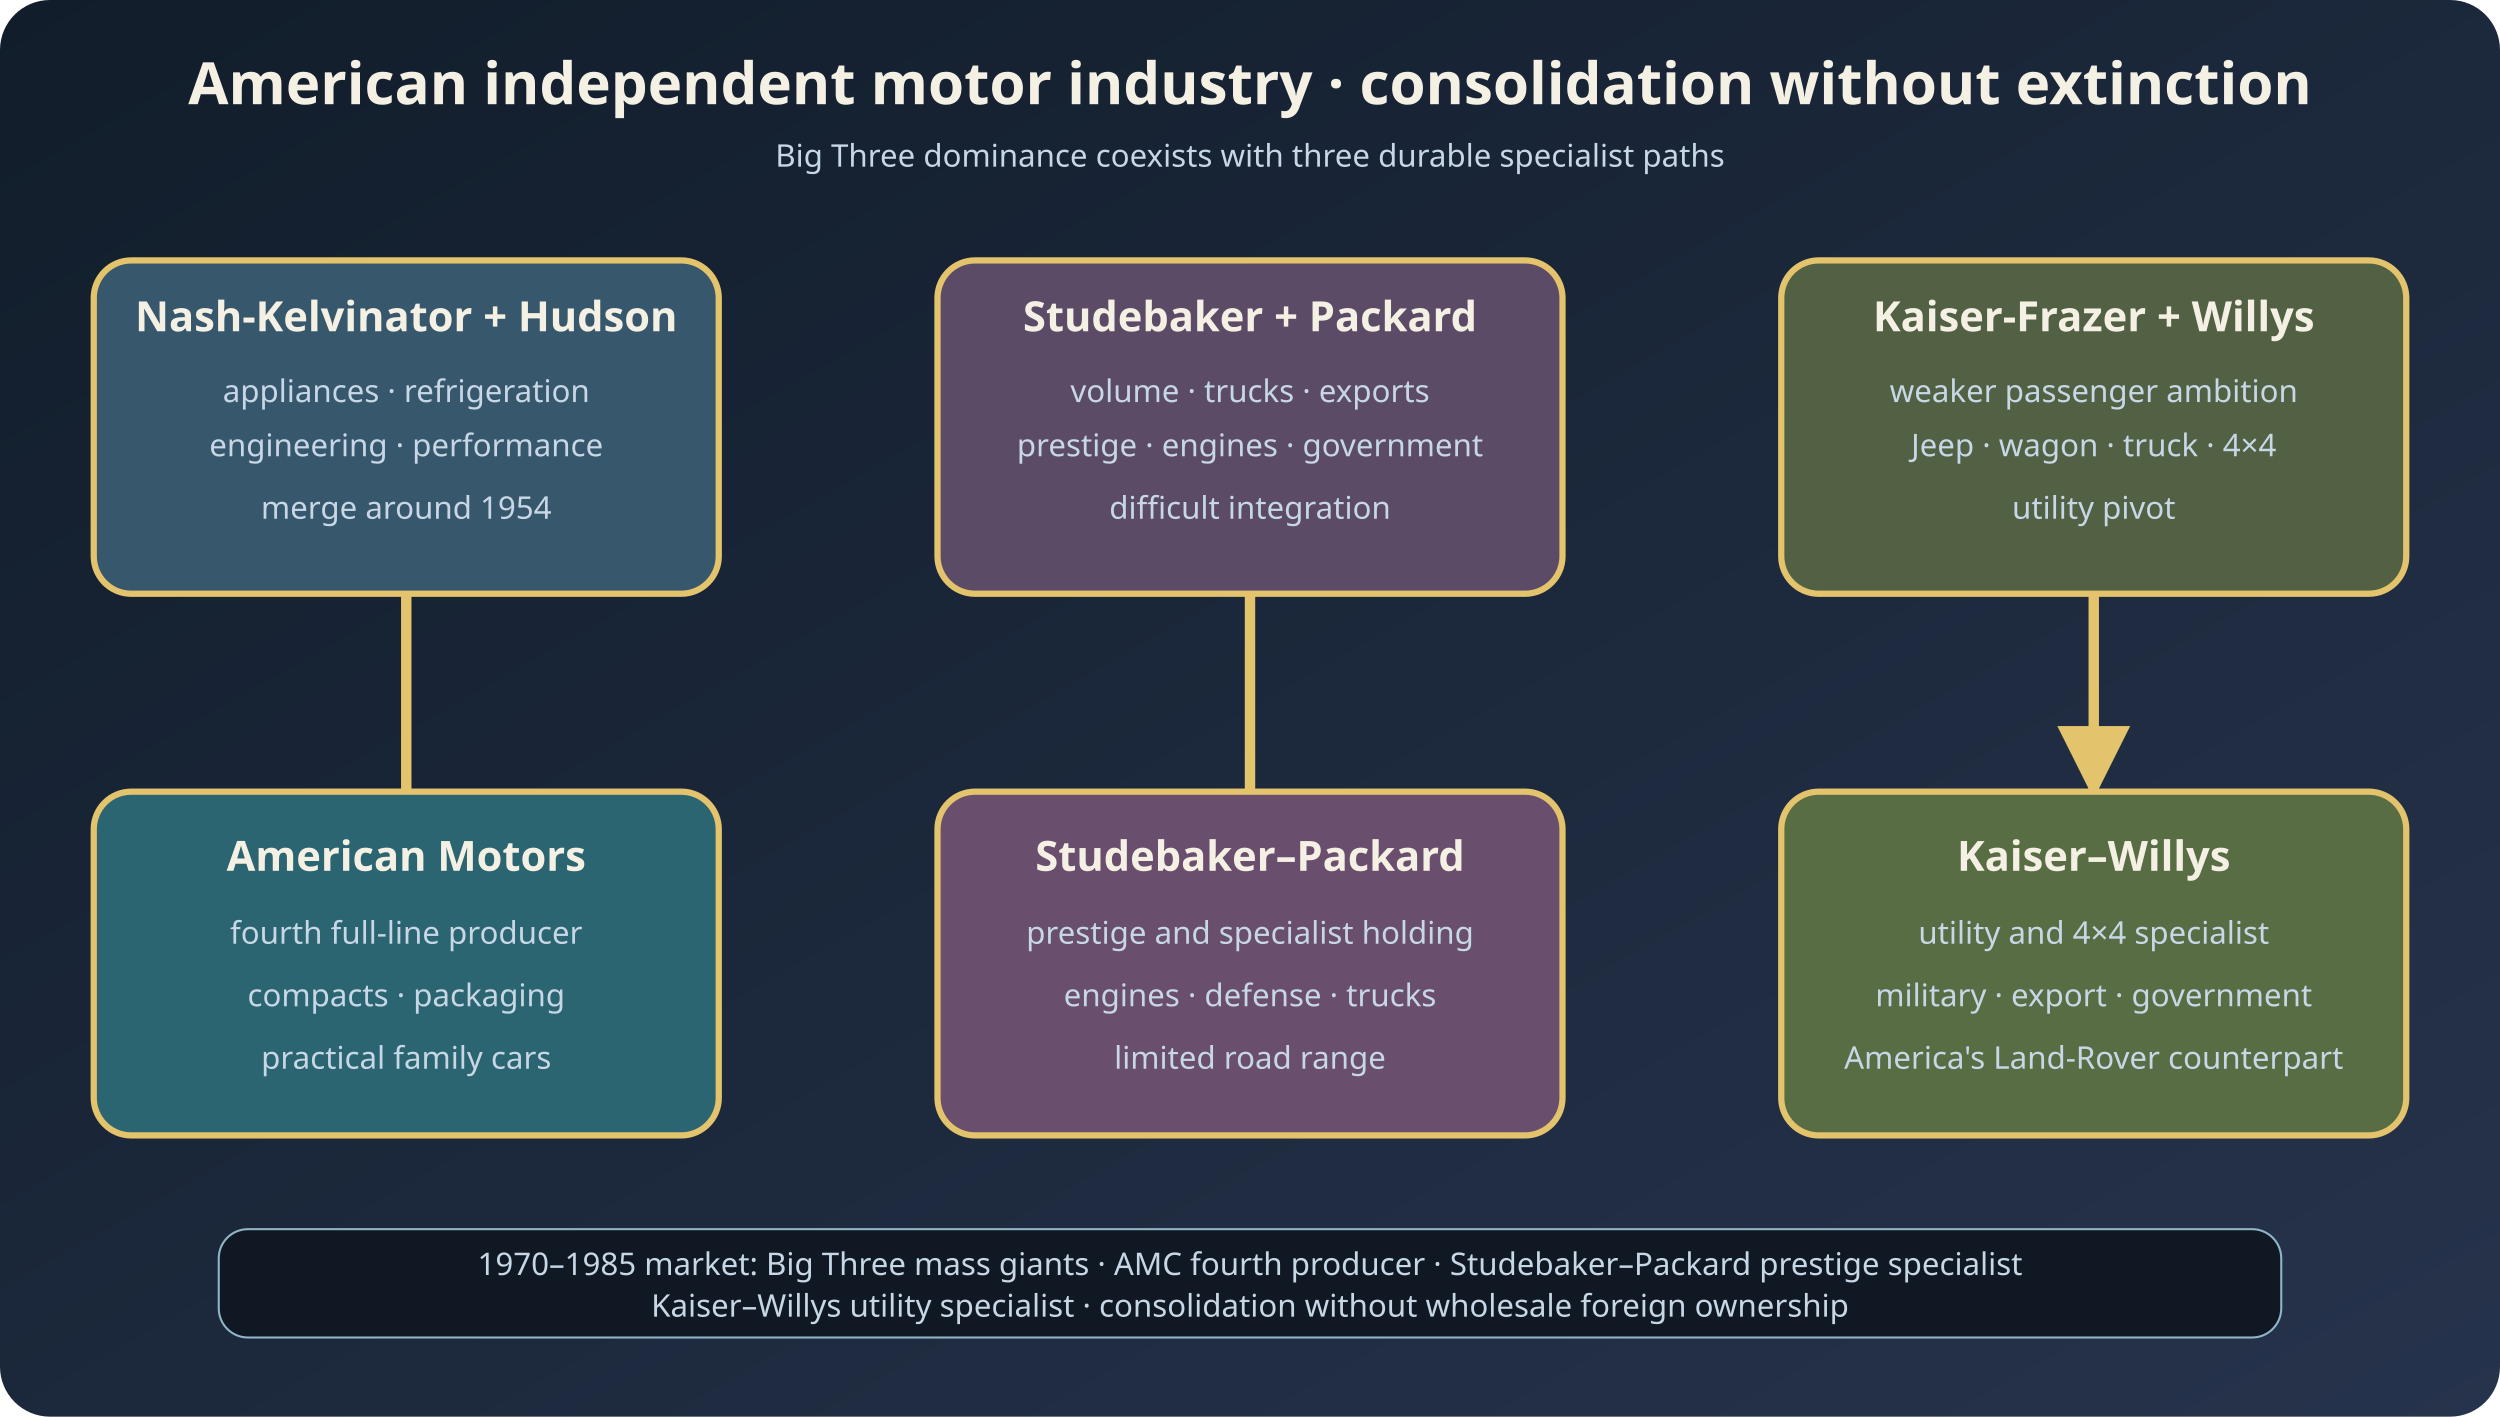
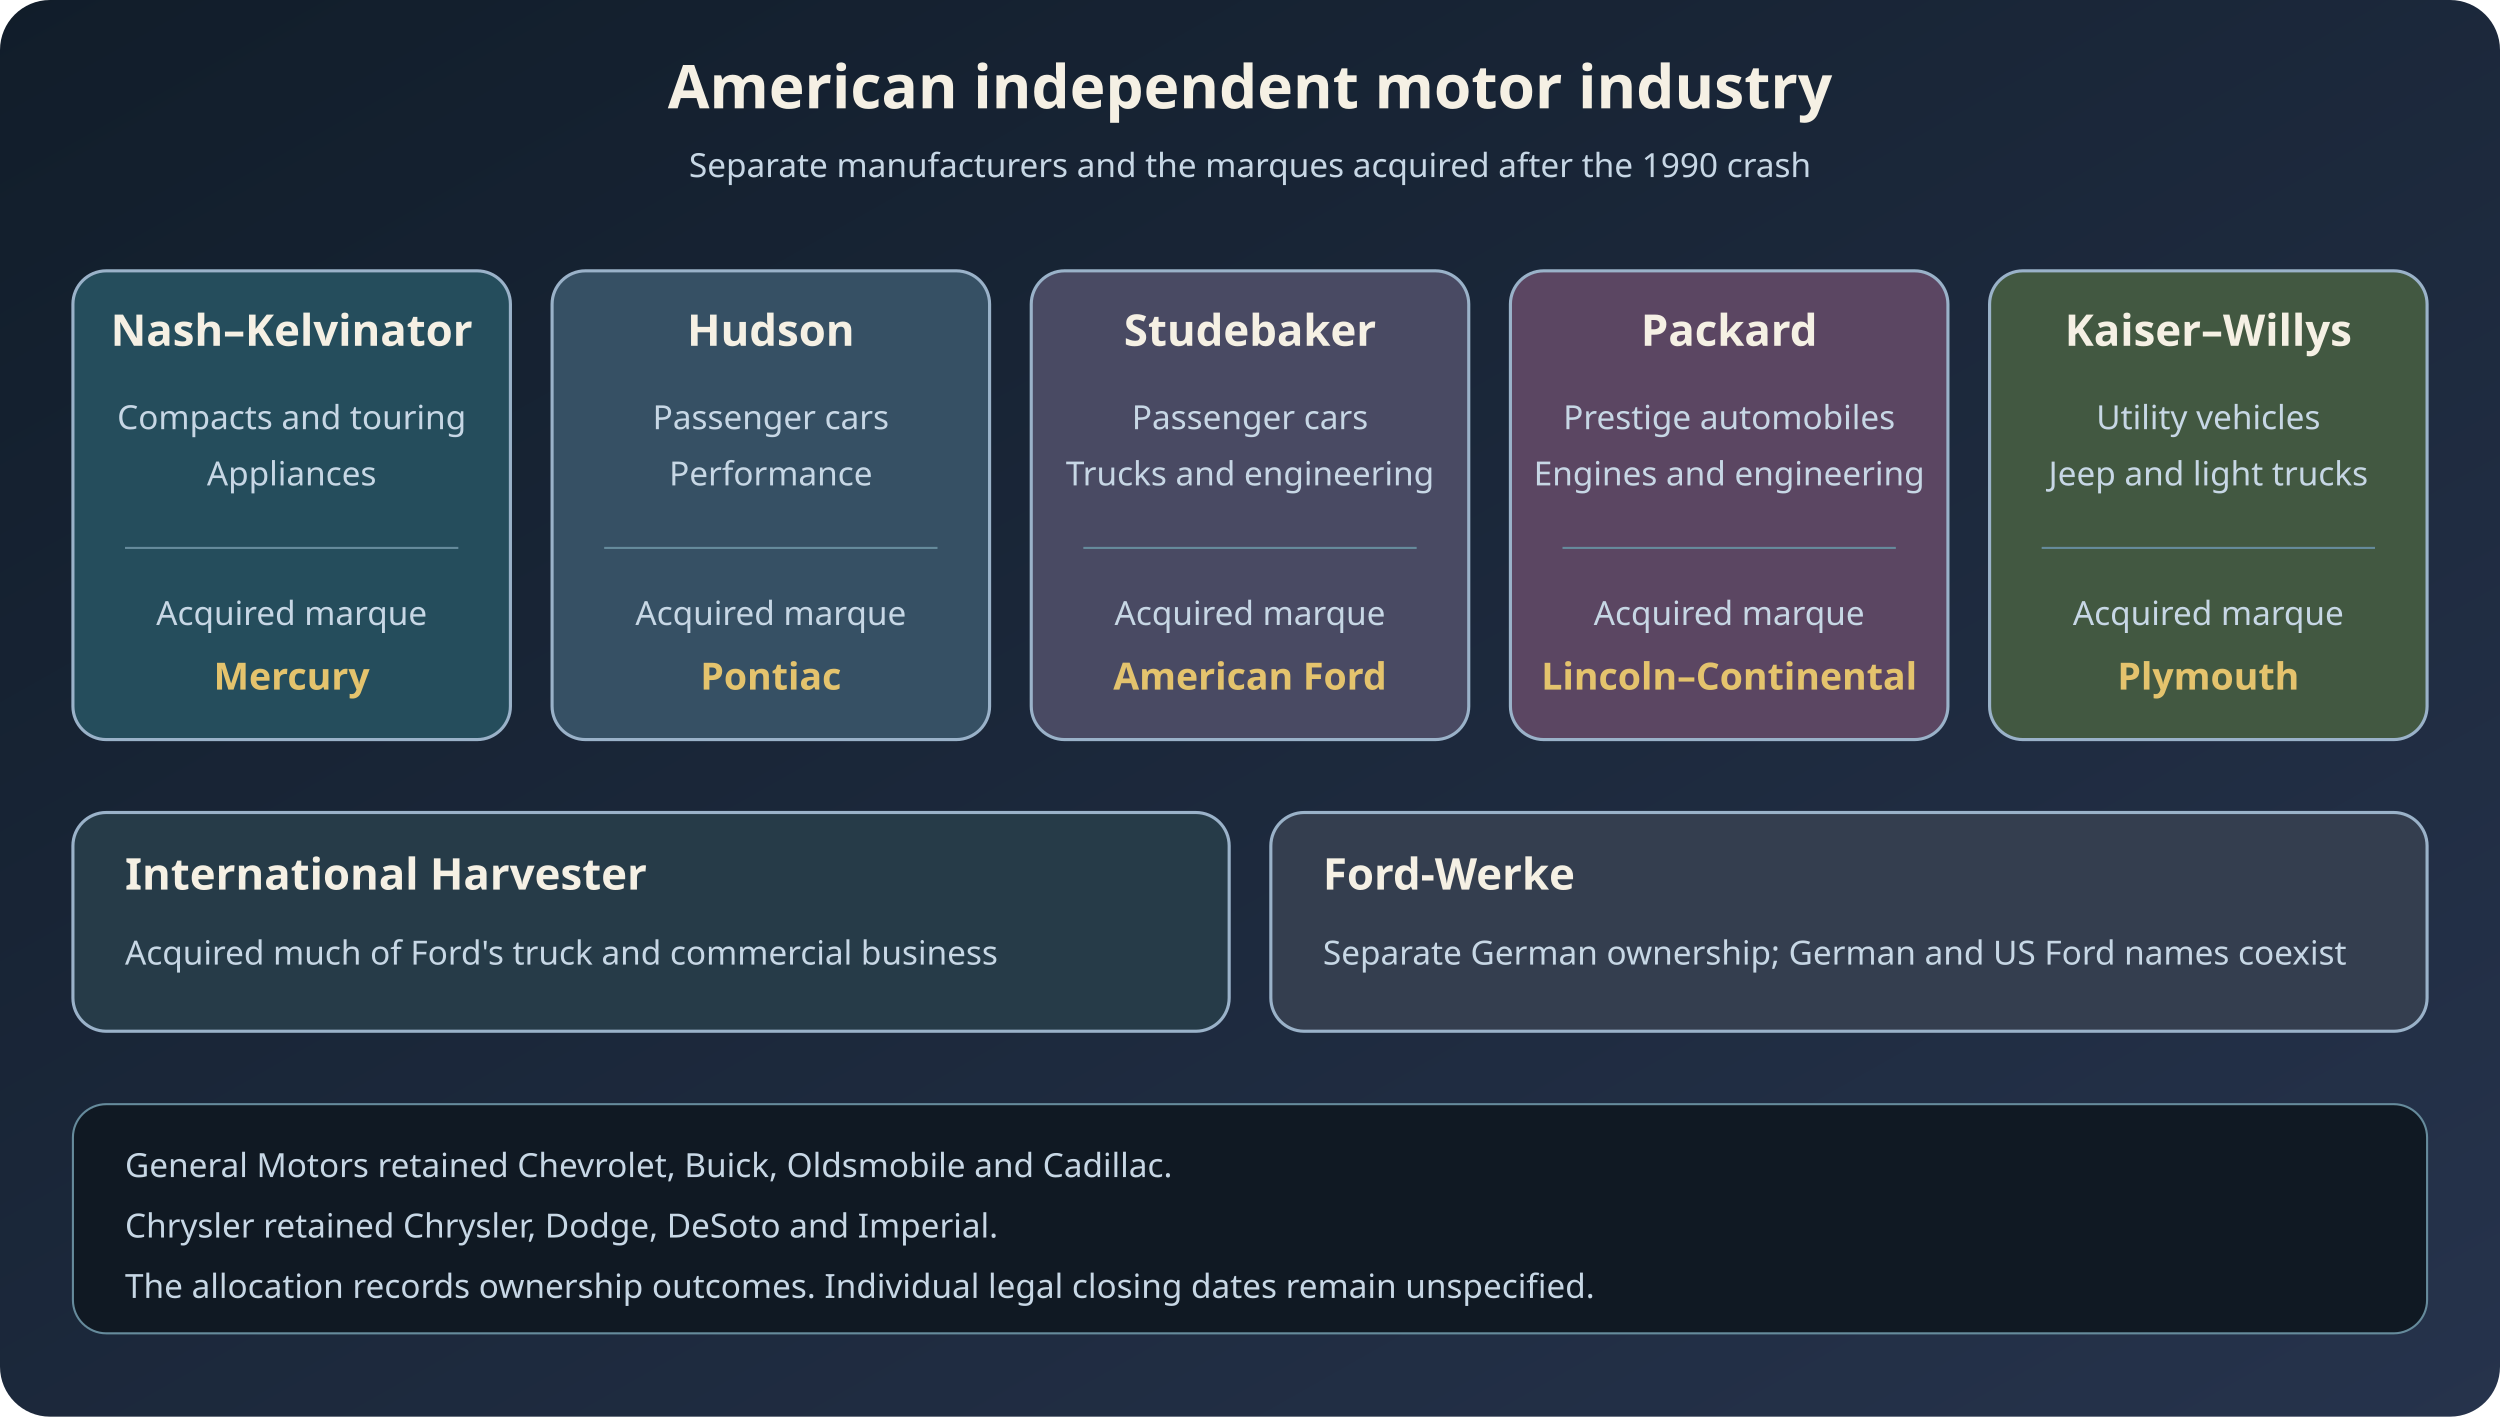
<svg xmlns="http://www.w3.org/2000/svg" viewBox="0 0 1200 680" role="img" aria-labelledby="title desc">
  <defs>
    <linearGradient id="bg" x1="0" y1="0" x2="1" y2="1">
      <stop stop-color="#111d2a" />
      <stop offset="1" stop-color="#26334c" />
    </linearGradient>
-     <marker id="a" viewBox="0 0 10 10" refX="9" refY="5" markerWidth="7" markerHeight="7" orient="auto">
-       <path d="M0 0 10 5 0 10z" fill="#e4c36d" />
-     </marker>
-     <style>.h{font:700 28px system-ui,sans-serif;fill:#f5f0e4}.t{font:700 20px system-ui,sans-serif;fill:#f5f0e4}.s{font:500 15px system-ui,sans-serif;fill:#c7d7e5}.box{stroke:#e4c36d;stroke-width:3}.line{stroke:#e4c36d;stroke-width:5;fill:none;marker-end:url(#a)}</style>
+     <style>.h{font:700 29px system-ui,sans-serif;fill:#f5f0e4}.t{font:700 21px system-ui,sans-serif;fill:#f5f0e4}.s{font:500 16px system-ui,sans-serif;fill:#c7d7e5}.v{font:700 18px system-ui,sans-serif;fill:#e4c36d}.box{stroke:#9ab2c9;stroke-width:1.5}</style>
  </defs>
  <rect width="1200" height="680" rx="24" fill="url(#bg)" />
-   <text x="600" y="50" text-anchor="middle" class="h">American independent motor industry · consolidation without extinction</text>
-   <text x="600" y="80" text-anchor="middle" class="s">Big Three dominance coexists with three durable specialist paths</text>
-   <g transform="translate(45 125)">
-     <rect width="300" height="160" rx="18" fill="#37576c" class="box" />
-     <text x="150" y="34" text-anchor="middle" class="t">Nash-Kelvinator + Hudson</text>
-     <text x="150" y="68" text-anchor="middle" class="s">appliances · refrigeration</text>
-     <text x="150" y="94" text-anchor="middle" class="s">engineering · performance</text>
-     <text x="150" y="124" text-anchor="middle" class="s">merge around 1954</text>
+   <text x="600" y="52" text-anchor="middle" class="h">American independent motor industry</text>
+   <text x="600" y="85" text-anchor="middle" class="s">Separate manufacturers and the marques acquired after the 1990 crash</text>
+   <g transform="translate(35 130)">
+     <rect width="210" height="225" rx="16" fill="#254d5c" class="box" />
+     <text x="105" y="36" text-anchor="middle" class="t">Nash–Kelvinator</text>
+     <text x="105" y="76" text-anchor="middle" class="s">Compacts and touring</text>
+     <text x="105" y="103" text-anchor="middle" class="s">Appliances</text>
+     <path d="M25 133h160" stroke="#668b9c" />
+     <text x="105" y="170" text-anchor="middle" class="s">Acquired marque</text>
+     <text x="105" y="201" text-anchor="middle" class="v">Mercury</text>
  </g>
-   <g transform="translate(450 125)">
-     <rect width="300" height="160" rx="18" fill="#5b4b67" class="box" />
-     <text x="150" y="34" text-anchor="middle" class="t">Studebaker + Packard</text>
-     <text x="150" y="68" text-anchor="middle" class="s">volume · trucks · exports</text>
-     <text x="150" y="94" text-anchor="middle" class="s">prestige · engines · government</text>
-     <text x="150" y="124" text-anchor="middle" class="s">difficult integration</text>
+   <g transform="translate(265 130)">
+     <rect width="210" height="225" rx="16" fill="#365064" class="box" />
+     <text x="105" y="36" text-anchor="middle" class="t">Hudson</text>
+     <text x="105" y="76" text-anchor="middle" class="s">Passenger cars</text>
+     <text x="105" y="103" text-anchor="middle" class="s">Performance</text>
+     <path d="M25 133h160" stroke="#668b9c" />
+     <text x="105" y="170" text-anchor="middle" class="s">Acquired marque</text>
+     <text x="105" y="201" text-anchor="middle" class="v">Pontiac</text>
  </g>
-   <g transform="translate(855 125)">
-     <rect width="300" height="160" rx="18" fill="#526044" class="box" />
-     <text x="150" y="34" text-anchor="middle" class="t">Kaiser-Frazer + Willys</text>
-     <text x="150" y="68" text-anchor="middle" class="s">weaker passenger ambition</text>
-     <text x="150" y="94" text-anchor="middle" class="s">Jeep · wagon · truck · 4×4</text>
-     <text x="150" y="124" text-anchor="middle" class="s">utility pivot</text>
+   <g transform="translate(495 130)">
+     <rect width="210" height="225" rx="16" fill="#494a63" class="box" />
+     <text x="105" y="36" text-anchor="middle" class="t">Studebaker</text>
+     <text x="105" y="76" text-anchor="middle" class="s">Passenger cars</text>
+     <text x="105" y="103" text-anchor="middle" class="s">Trucks and engineering</text>
+     <path d="M25 133h160" stroke="#668b9c" />
+     <text x="105" y="170" text-anchor="middle" class="s">Acquired marque</text>
+     <text x="105" y="201" text-anchor="middle" class="v">American Ford</text>
  </g>
-   <path d="M195 285v95M600 285v95M1005 285v95" class="line" />
-   <g transform="translate(45 380)">
-     <rect width="300" height="165" rx="18" fill="#2b6571" class="box" />
-     <text x="150" y="38" text-anchor="middle" class="t">American Motors</text>
-     <text x="150" y="73" text-anchor="middle" class="s">fourth full-line producer</text>
-     <text x="150" y="103" text-anchor="middle" class="s">compacts · packaging</text>
-     <text x="150" y="133" text-anchor="middle" class="s">practical family cars</text>
+   <g transform="translate(725 130)">
+     <rect width="210" height="225" rx="16" fill="#5b4662" class="box" />
+     <text x="105" y="36" text-anchor="middle" class="t">Packard</text>
+     <text x="105" y="76" text-anchor="middle" class="s">Prestige automobiles</text>
+     <text x="105" y="103" text-anchor="middle" class="s">Engines and engineering</text>
+     <path d="M25 133h160" stroke="#668b9c" />
+     <text x="105" y="170" text-anchor="middle" class="s">Acquired marque</text>
+     <text x="105" y="201" text-anchor="middle" class="v">Lincoln–Continental</text>
  </g>
-   <g transform="translate(450 380)">
-     <rect width="300" height="165" rx="18" fill="#694e6d" class="box" />
-     <text x="150" y="38" text-anchor="middle" class="t">Studebaker–Packard</text>
-     <text x="150" y="73" text-anchor="middle" class="s">prestige and specialist holding</text>
-     <text x="150" y="103" text-anchor="middle" class="s">engines · defense · trucks</text>
-     <text x="150" y="133" text-anchor="middle" class="s">limited road range</text>
+   <g transform="translate(955 130)">
+     <rect width="210" height="225" rx="16" fill="#425841" class="box" />
+     <text x="105" y="36" text-anchor="middle" class="t">Kaiser–Willys</text>
+     <text x="105" y="76" text-anchor="middle" class="s">Utility vehicles</text>
+     <text x="105" y="103" text-anchor="middle" class="s">Jeep and light trucks</text>
+     <path d="M25 133h160" stroke="#668b9c" />
+     <text x="105" y="170" text-anchor="middle" class="s">Acquired marque</text>
+     <text x="105" y="201" text-anchor="middle" class="v">Plymouth</text>
  </g>
-   <g transform="translate(855 380)">
-     <rect width="300" height="165" rx="18" fill="#596d45" class="box" />
-     <text x="150" y="38" text-anchor="middle" class="t">Kaiser–Willys</text>
-     <text x="150" y="73" text-anchor="middle" class="s">utility and 4×4 specialist</text>
-     <text x="150" y="103" text-anchor="middle" class="s">military · export · government</text>
-     <text x="150" y="133" text-anchor="middle" class="s">America's Land-Rover counterpart</text>
+   <g transform="translate(35 390)">
+     <rect width="555" height="105" rx="16" fill="#263b48" class="box" />
+     <text x="25" y="37" class="t">International Harvester</text>
+     <text x="25" y="73" class="s">Acquired much of Ford's truck and commercial business</text>
  </g>
-   <g transform="translate(105 590)">
-     <rect width="990" height="52" rx="14" fill="#101923" stroke="#8fb5c7" />
-     <text x="495" y="22" text-anchor="middle" class="s">1970–1985 market: Big Three mass giants · AMC fourth producer · Studebaker–Packard prestige specialist</text>
-     <text x="495" y="42" text-anchor="middle" class="s">Kaiser–Willys utility specialist · consolidation without wholesale foreign ownership</text>
+   <g transform="translate(610 390)">
+     <rect width="555" height="105" rx="16" fill="#343e4f" class="box" />
+     <text x="25" y="37" class="t">Ford-Werke</text>
+     <text x="25" y="73" class="s">Separate German ownership; German and US Ford names coexist</text>
  </g>
+   <rect x="35" y="530" width="1130" height="110" rx="16" fill="#101923" stroke="#668b9c" />
+   <text x="60" y="565" class="s">General Motors retained Chevrolet, Buick, Oldsmobile and Cadillac.</text>
+   <text x="60" y="594" class="s">Chrysler retained Chrysler, Dodge, DeSoto and Imperial.</text>
+   <text x="60" y="623" class="s">The allocation records ownership outcomes. Individual legal closing dates remain unspecified.</text>
</svg>
